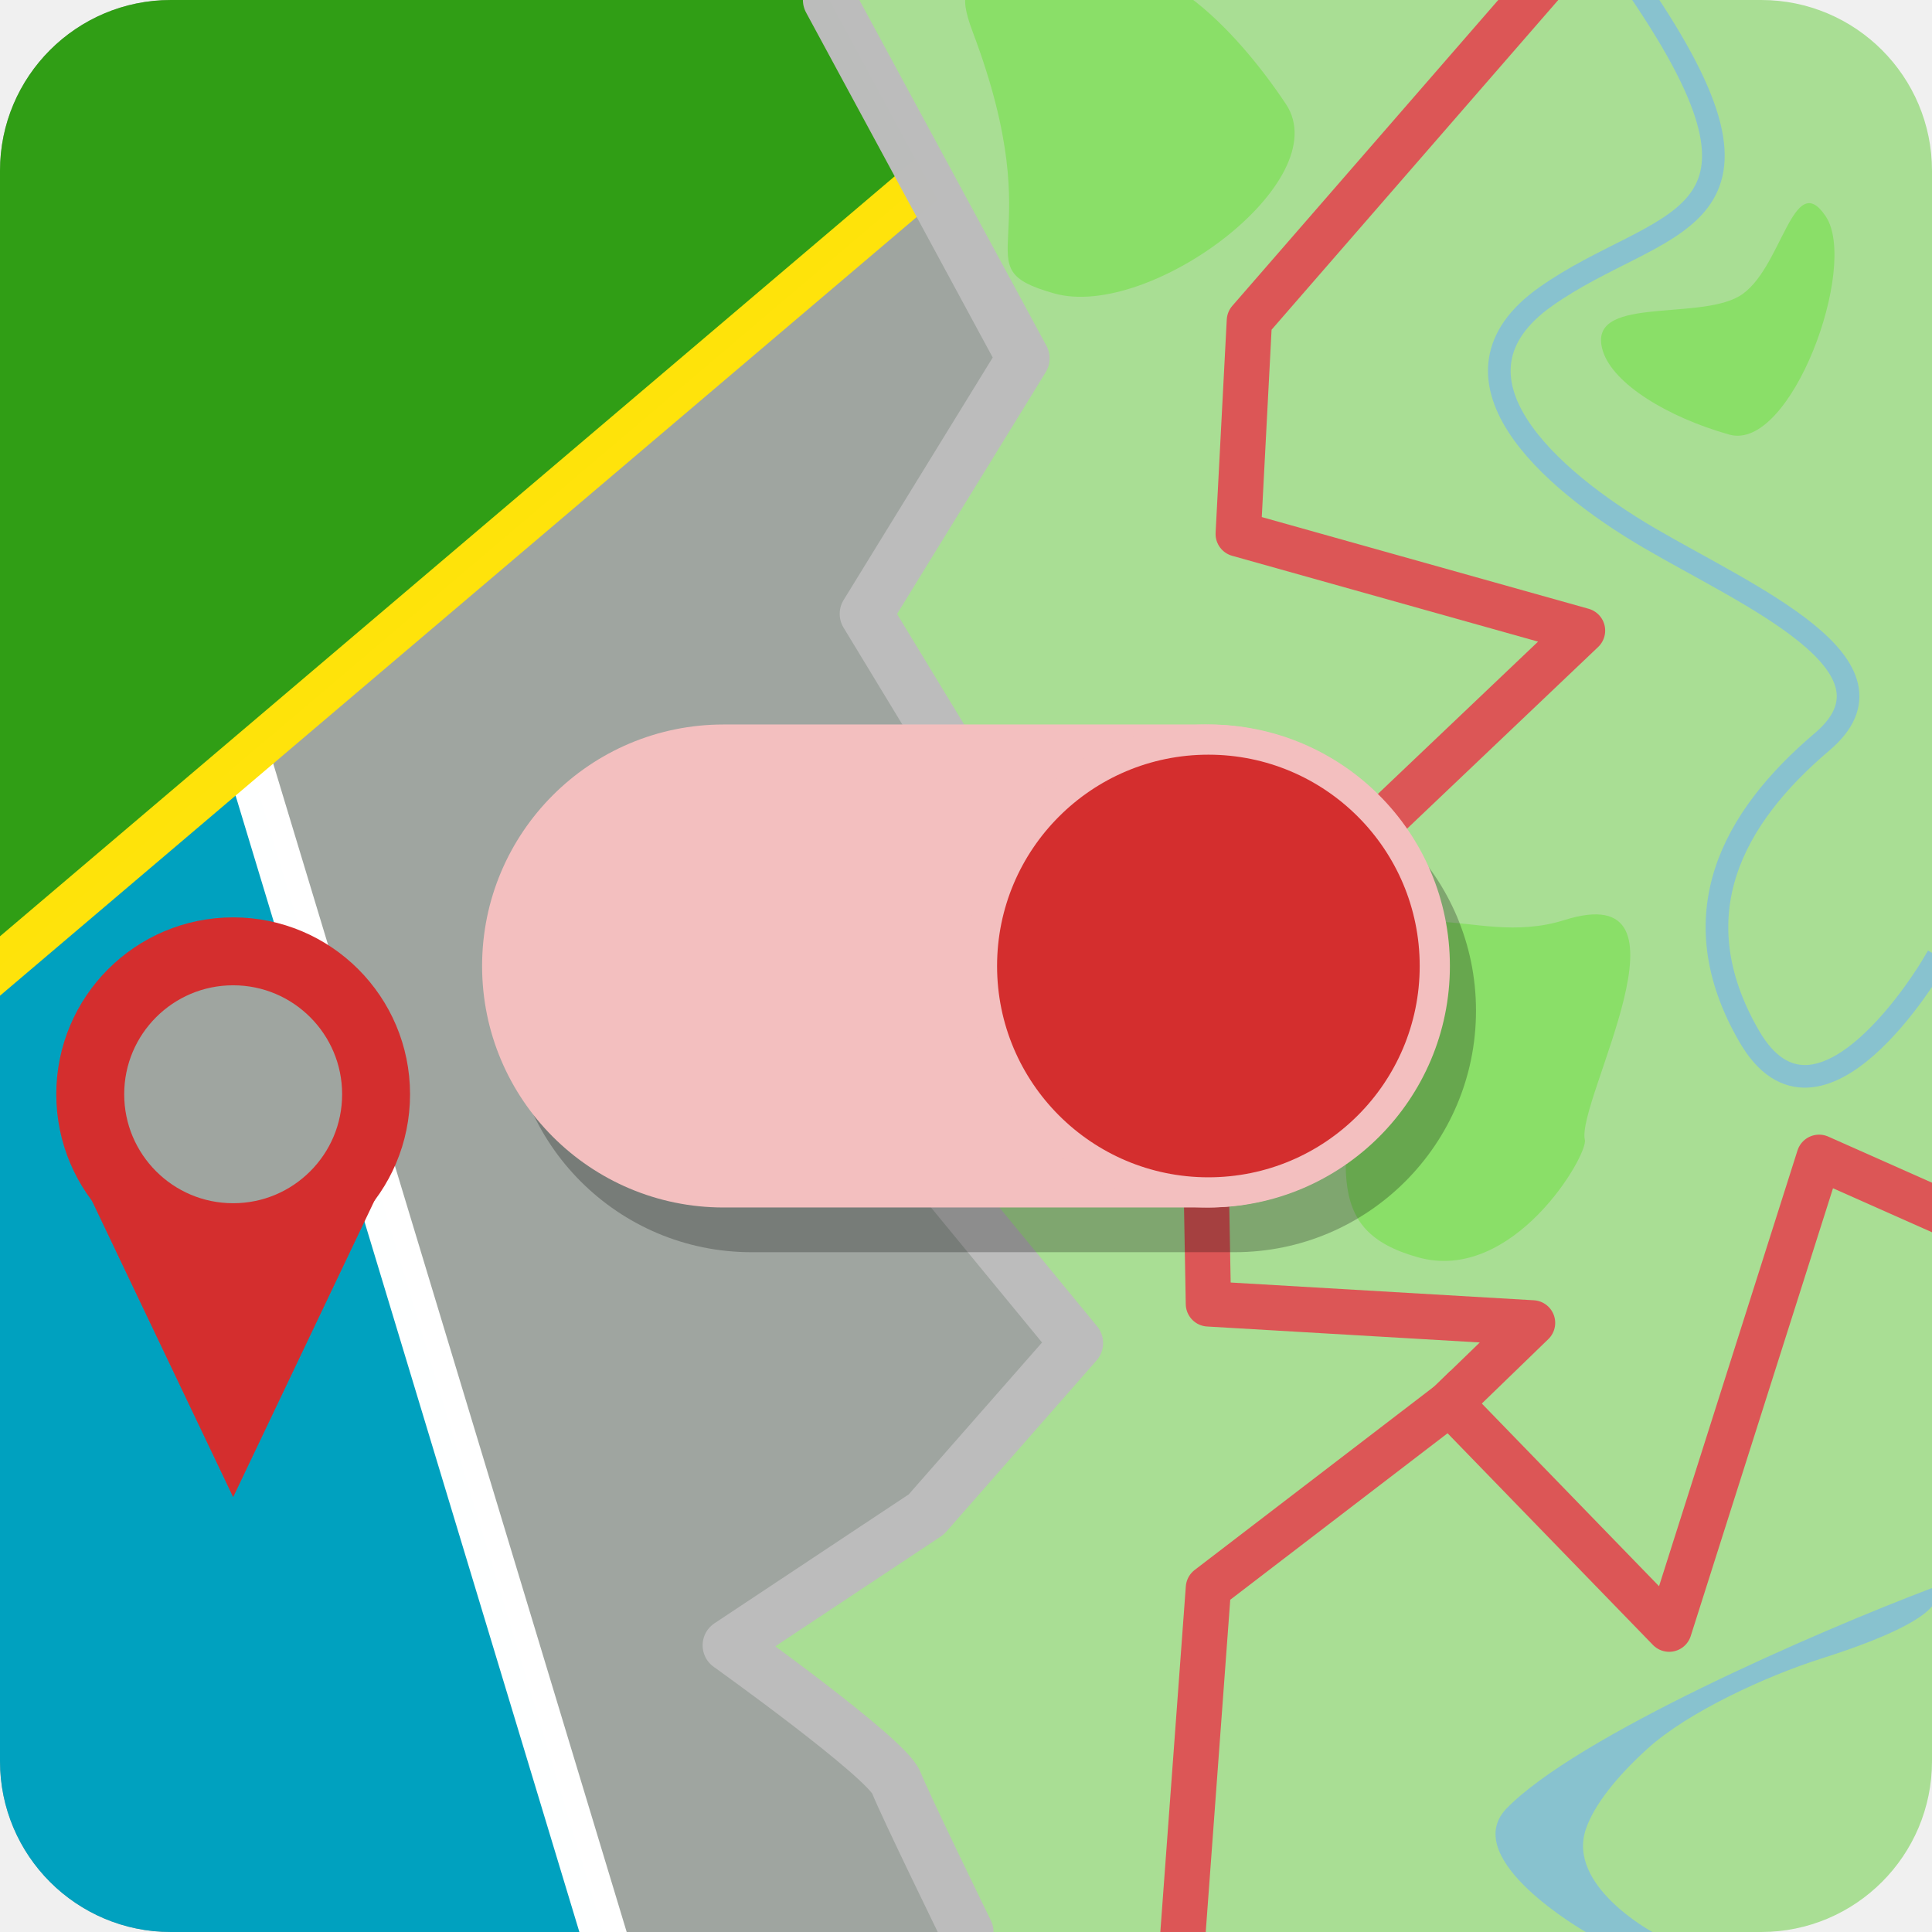
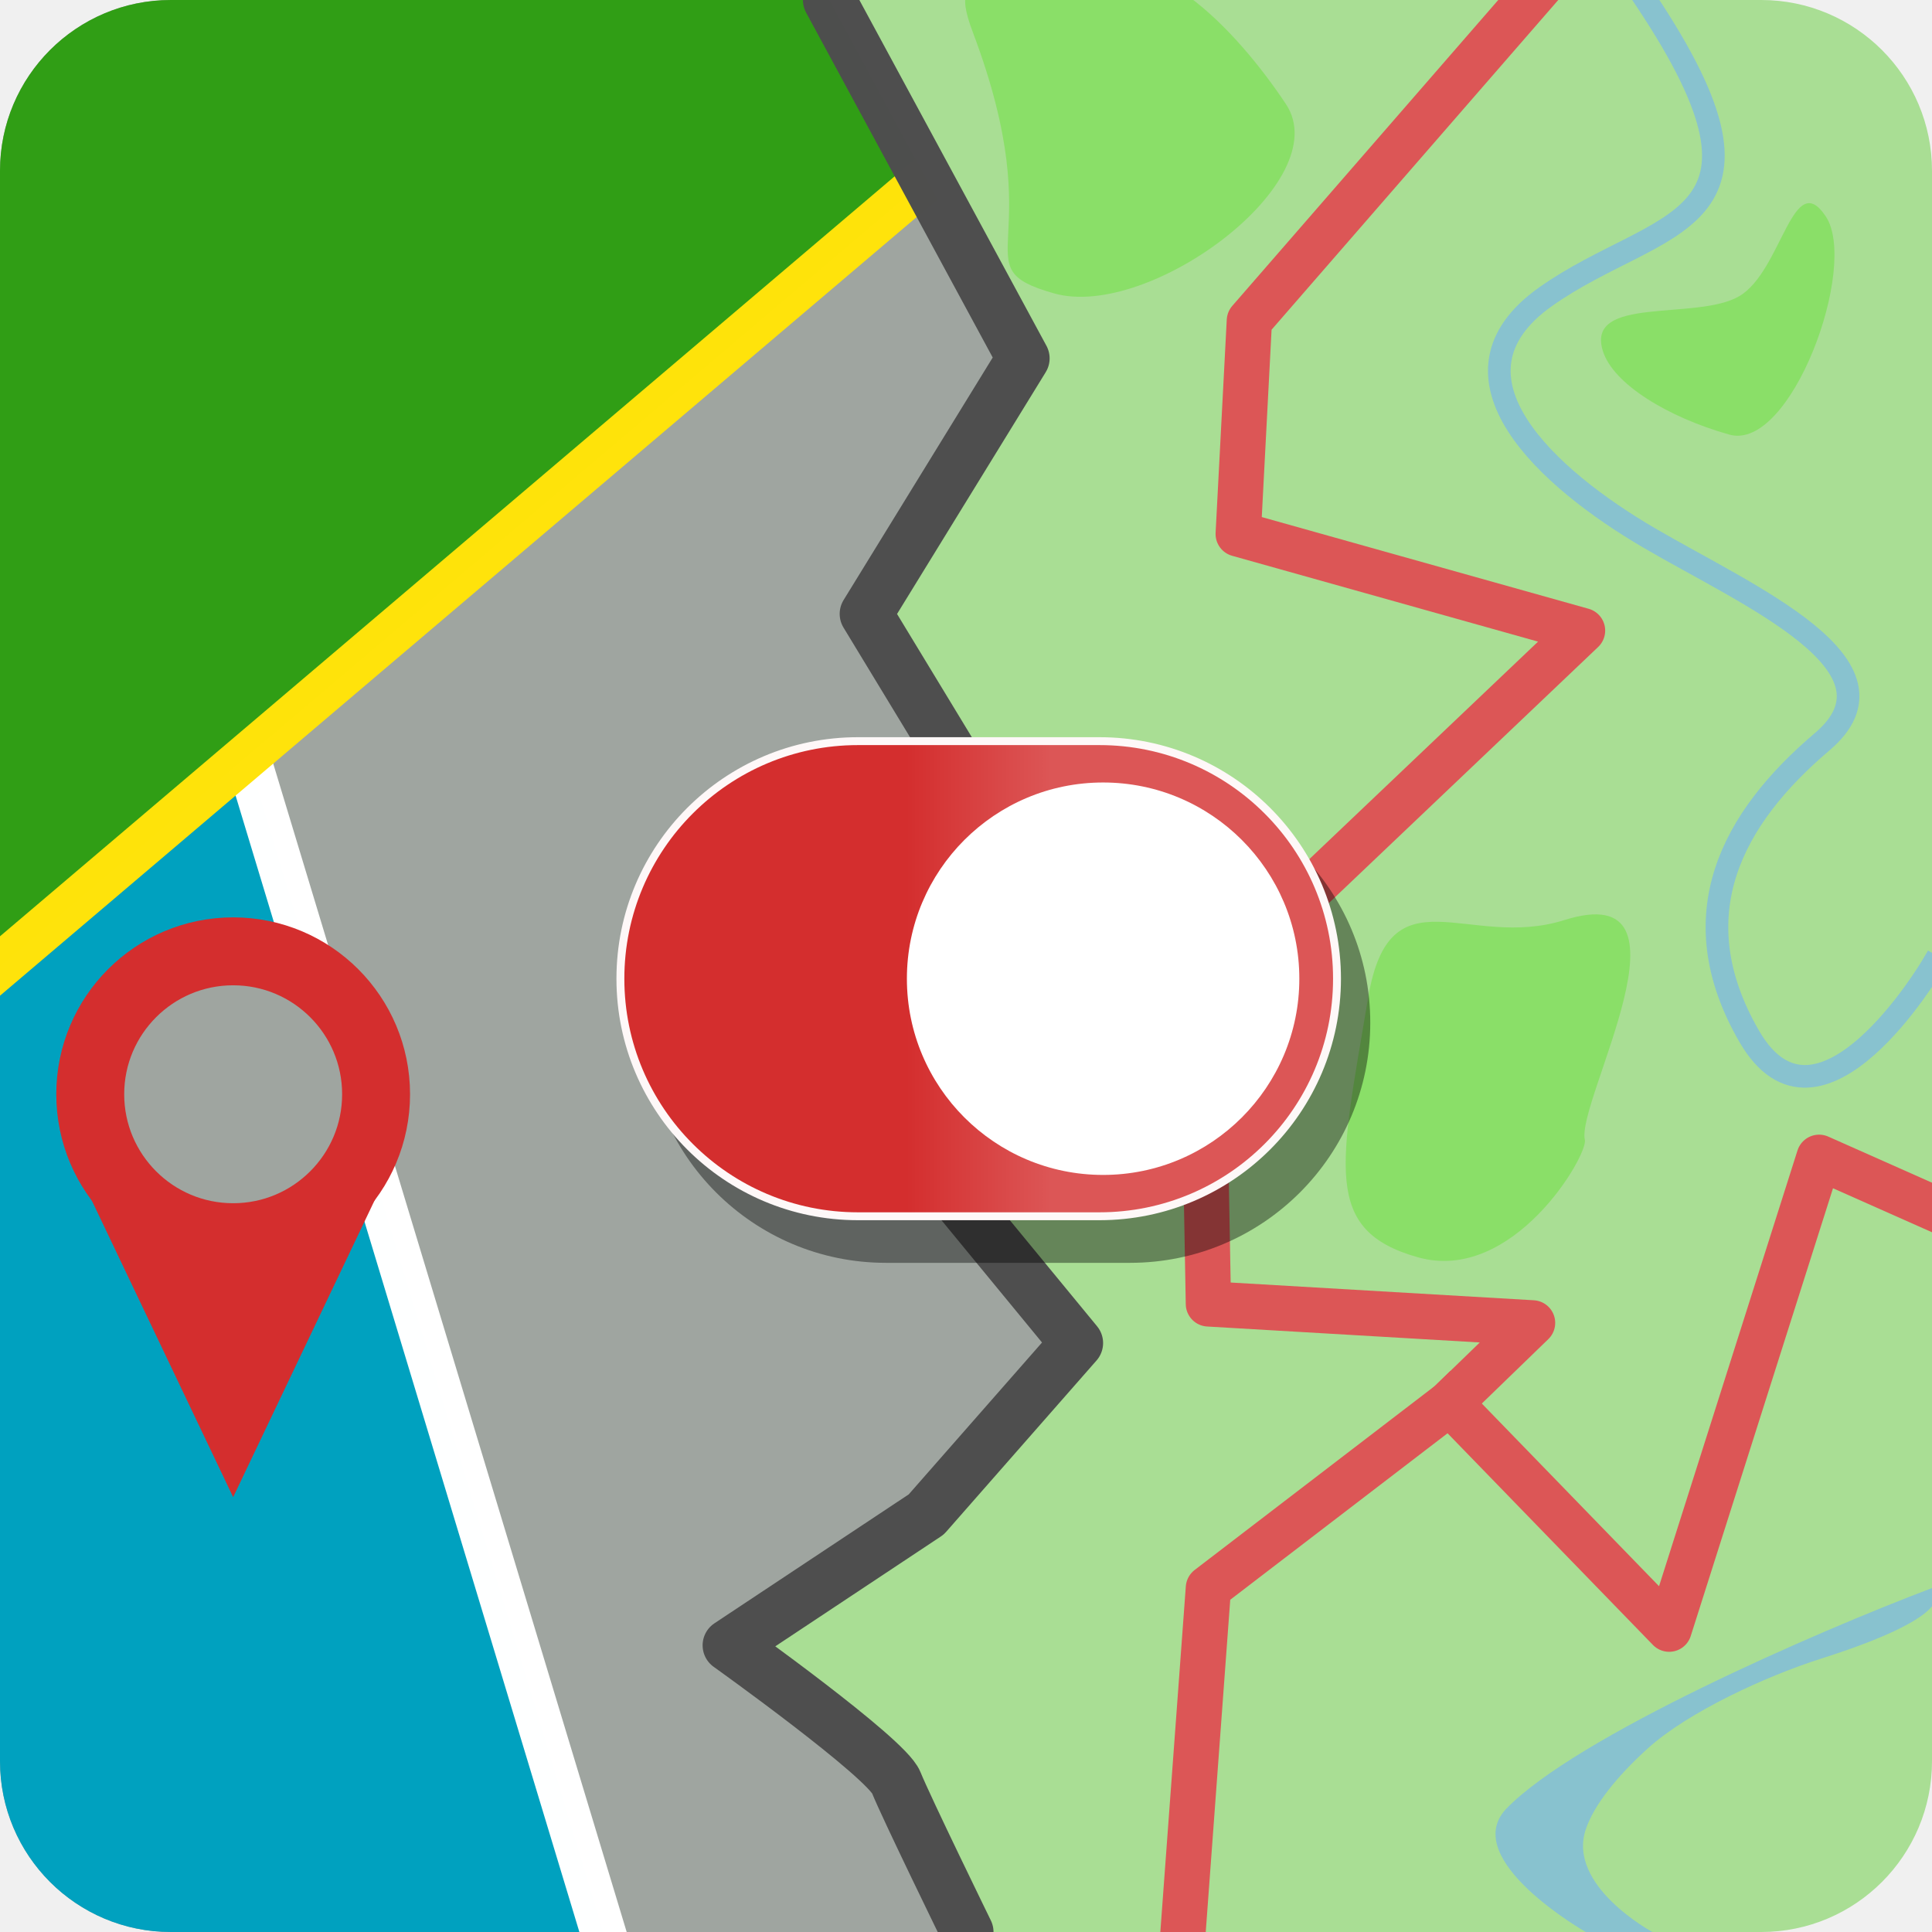
<svg xmlns="http://www.w3.org/2000/svg" version="1.1" viewBox="0 0 128 128">
  <defs>
-     <clipPath id="a">
+     <clipPath id="b">
      <rect width="128" height="128" ry="11.318" />
    </clipPath>
+     <linearGradient id="a" x1="40.842" x2="88.842" y1="64.842" y2="64.842" gradientUnits="userSpaceOnUse">
+       <stop stop-color="#d42e2e" offset=".4" />
+       <stop stop-color="#dc5656" offset=".6" />
+     </linearGradient>
  </defs>
-   <g clip-path="url(#a)">
+   <g clip-path="url(#b)">
    <g>
-       <path d="m0 0 54.945 9.9895e-8 12.845 23.742-10.409 16.929 6.573 10.831-7.902 18.898 15.281 18.581-9.966 11.355-13.067 8.671 11.074 9.084 4.699 9.91h-64.074z" fill="#9fa5a0" />
-       <path d="m16.382 50.084 23.57 77.916h-39.952v-64z" fill="#00a1bf" />
-       <path d="m16.382 50.084 23.57 77.916" fill="#00a1bf" stroke="#fff" stroke-linecap="square" stroke-linejoin="round" stroke-opacity=".995" stroke-width="3" />
-       <path d="m0 64 61.368-52.129-6.423-11.871-54.945-9.9895e-8z" fill="#309e15" />
+       <g>
+         <path d="m0 0 54.945 9.9895e-8 12.845 23.742-10.409 16.929 6.573 10.831-7.902 18.898 15.281 18.581-9.966 11.355-13.067 8.671 11.074 9.084 4.699 9.91h-64.074z" fill="#9fa5a0" />
+         <path d="m16.382 50.084 23.57 77.916h-39.952v-64z" fill="#00a1bf" />
+         <path d="m16.382 50.084 23.57 77.916" fill="#00a1bf" stroke="#fff" stroke-linecap="square" stroke-linejoin="round" stroke-opacity=".995" stroke-width="3" />
+         <path d="m0 64 61.368-52.129-6.423-11.871-54.945-9.9895e-8z" fill="#309e15" />
+       </g>
+       <path d="M 61.368,11.871 0,64" fill="none" stroke="#ffe30b" stroke-linecap="square" stroke-linejoin="round" stroke-opacity=".995" stroke-width="3" />
+       <g transform="translate(-1.9904 1.7493)">
+         <path d="m6.708 74.925 10.73 22.515 10.73-22.515z" fill="#d42e2e" />
+         <ellipse cx="17.438" cy="70.748" rx="9.469" ry="9.469" fill="#9fa5a0" stroke="#d42e2e" stroke-linecap="square" stroke-linejoin="round" stroke-width="4.5" />
+       </g>
+       <path d="m54.945 9.9895e-8 73.055-9.9895e-8v128h-63.926l-4.699-9.91-11.074-9.084 13.067-8.671 9.966-11.355-15.281-18.581 7.902-18.898-6.573-10.831 10.409-16.929z" fill="#a9de94" />
+       <g fill="none" stroke-linecap="square" stroke-linejoin="round">
+         <path d="m101.25 0-18.476 21.25-0.739 14.127 22.812 6.401-25.163 23.928 0.376 20.681 21.476 1.257-5.484 5.311-15.992 12.252-1.681 22.793" stroke="#dc5656" stroke-width="3" />
+         <path d="m96.052 92.955 14.534 14.981 9.933-31.262 7.482 3.325" stroke="#dc5656" stroke-width="3" />
+         <path d="m109.04 2.5926e-8c10.154 15.23 0.883 14.347-6.622 19.645-7.505 5.298 0.221 12.123 6.843 15.994 6.622 3.871 17.392 8.473 11.455 13.51-5.937 5.037-9.469 11.47-4.833 19.498 4.635 8.028 12.117-4.647 12.117-4.647" stroke="#88c2cf" stroke-width="1.5" />
+       </g>
+       <path d="m99.769 119.86c-3.101 3.359 5.298 8.144 5.298 8.144h4.415s-5.694-3.067-4.415-6.82c0.552-1.618 2.063-3.498 4.094-5.339 2.679-2.428 7.853-4.8 11.511-5.963 9.896-3.148 7.328-4.67 7.328-4.67-7.595 2.877-23.592 9.825-28.231 14.648z" fill="#88c2cf" />
+       <g fill="#8adf68">
+         <path d="m64.449 2.127c5.391 14.257-0.929 15.529 5.391 17.312 6.32 1.782 18.742-7.451 15.358-12.54-3.385-5.089-9.076-10.945-13.448-8.399-4.372 2.546-9.438-2.025-7.3 3.628z" />
+         <path d="m106.2 23.274c0.692 2.164 4.274 4.364 8.369 5.519 4.095 1.155 8.587-11.157 6.394-14.455-2.193-3.298-2.907 3.639-5.74 5.289-2.833 1.65-10.215-0.083-9.023 3.647z" />
+         <path d="m90.64 66.112c-1.886 11.221-3.026 15.403 3.294 17.185 6.32 1.782 11.297-6.797 11.067-7.779-0.592-2.523 7.943-17.491-1.362-14.56-6.409 2.019-11.555-3.437-12.999 5.153z" />
+       </g>
    </g>
-     <path d="M 61.368,11.871 0,64" fill="none" stroke="#ffe30b" stroke-linecap="square" stroke-linejoin="round" stroke-opacity=".995" stroke-width="3" />
-     <g transform="translate(-1.9904 1.7493)">
-       <path d="m6.708 74.925 10.73 22.515 10.73-22.515z" fill="#d42e2e" />
-       <ellipse cx="17.438" cy="70.748" rx="9.469" ry="9.469" fill="#9fa5a0" stroke="#d42e2e" stroke-linecap="square" stroke-linejoin="round" stroke-width="4.5" />
-     </g>
-     <path d="m54.945 9.9895e-8 73.055-9.9895e-8v128h-63.926l-4.699-9.91-11.074-9.084 13.067-8.671 9.966-11.355-15.281-18.581 7.902-18.898-6.573-10.831 10.409-16.929z" fill="#a9de94" />
-     <g fill="none" stroke-linecap="square" stroke-linejoin="round">
-       <path d="m101.25 0-18.476 21.25-0.739 14.127 22.812 6.401-25.163 23.928 0.376 20.681 21.476 1.257-5.484 5.311-15.992 12.252-1.681 22.793" stroke="#dc5656" stroke-width="3" />
-       <path d="m96.052 92.955 14.534 14.981 9.933-31.262 7.482 3.325" stroke="#dc5656" stroke-width="3" />
-       <path d="m109.04 2.5926e-8c10.154 15.23 0.883 14.347-6.622 19.645-7.505 5.298 0.221 12.123 6.843 15.994 6.622 3.871 17.392 8.473 11.455 13.51-5.937 5.037-9.469 11.47-4.833 19.498 4.635 8.028 12.117-4.647 12.117-4.647" stroke="#88c2cf" stroke-width="1.5" />
-     </g>
-     <path d="m99.769 119.86c-3.101 3.359 5.298 8.144 5.298 8.144h4.415s-5.694-3.067-4.415-6.82c0.552-1.618 2.063-3.498 4.094-5.339 2.679-2.428 7.853-4.8 11.511-5.963 9.896-3.148 7.328-4.67 7.328-4.67-7.595 2.877-23.592 9.825-28.231 14.648z" fill="#88c2cf" />
-     <g fill="#8adf68">
-       <path d="m64.449 2.127c5.391 14.257-0.929 15.529 5.391 17.312 6.32 1.782 18.742-7.451 15.358-12.54-3.385-5.089-9.076-10.945-13.448-8.399-4.372 2.546-9.438-2.025-7.3 3.628z" />
-       <path d="m106.2 23.274c0.692 2.164 4.274 4.364 8.369 5.519 4.095 1.155 8.587-11.157 6.394-14.455-2.193-3.298-2.907 3.639-5.74 5.289-2.833 1.65-10.215-0.083-9.023 3.647z" />
-       <path d="m90.64 66.112c-1.886 11.221-3.026 15.403 3.294 17.185 6.32 1.782 11.297-6.797 11.067-7.779-0.592-2.523 7.943-17.491-1.362-14.56-6.409 2.019-11.555-3.437-12.999 5.153z" />
-     </g>
-     <path d="m54.945 9.9895e-8 12.845 23.742-10.409 16.929 6.573 10.831-7.902 18.898 15.281 18.581-9.966 11.355-13.067 8.671s10.409 7.432 11.074 9.084c0.664 1.652 4.699 9.91 4.699 9.91" fill="none" stroke="#bcbcbc" stroke-linecap="round" stroke-linejoin="round" stroke-opacity=".995" stroke-width="3.5" />
-     <g transform="translate(-19.931 1.8676)">
-       <rect x="53.72" y="49.094" width="64" height="32" ry="16" fill-opacity=".25" />
-       <rect x="51.871" y="46.132" width="64" height="32" ry="16" fill="#f3bfbf" />
-       <circle cx="99.99" cy="62.132" r="15" fill="#d42e2e" stroke="#f3bfbf" stroke-linecap="round" stroke-linejoin="round" stroke-width="2" />
-     </g>
+     <path d="m54.945 9.9895e-8 12.845 23.742-10.409 16.929 6.573 10.831-7.902 18.898 15.281 18.581-9.966 11.355-13.067 8.671s10.409 7.432 11.074 9.084c0.664 1.652 4.699 9.91 4.699 9.91" fill="none" stroke="#4e4e4e" stroke-linecap="round" stroke-linejoin="round" stroke-opacity=".995" stroke-width="3.5" />
+     <rect x="42.784" y="51.842" width="48" height="31.824" ry="15.912" fill-opacity=".401" />
+     <rect x="41.103" y="49.103" width="47.477" height="31.477" ry="15.739" fill="url(#a)" stroke="#fef8f8" stroke-width=".523" />
+     <circle cx="73.084" cy="64.842" r="13" fill="#fff" />
  </g>
</svg>
